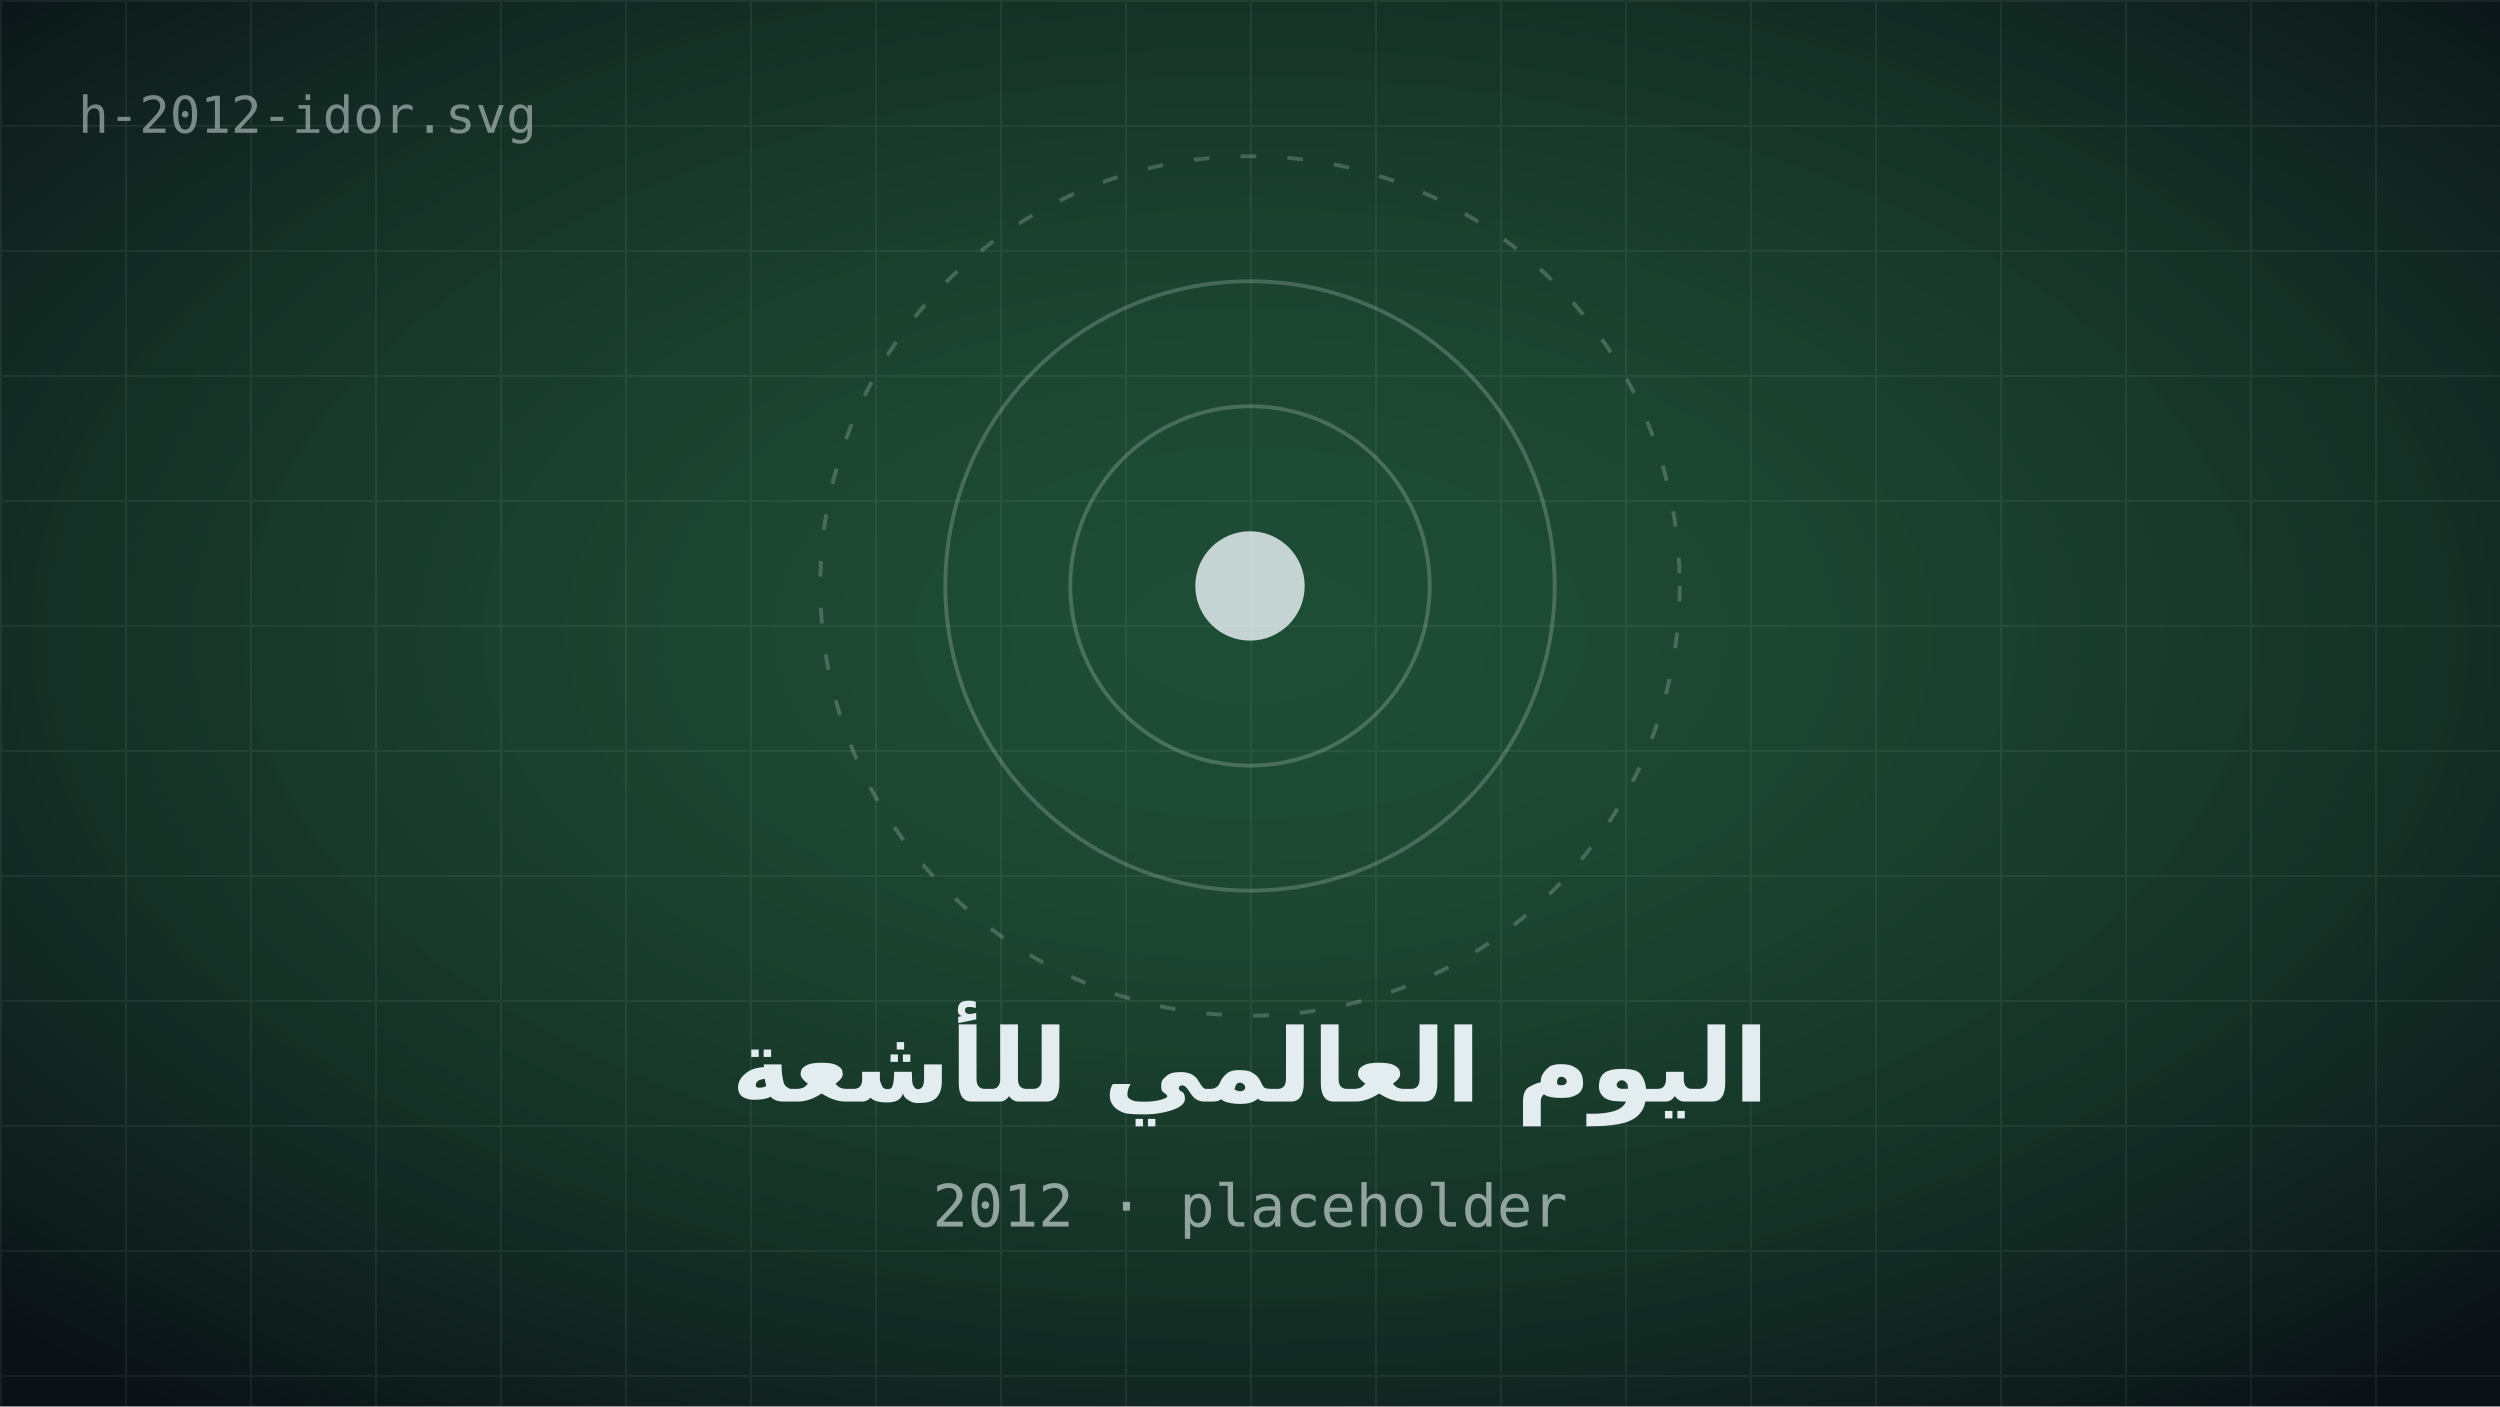
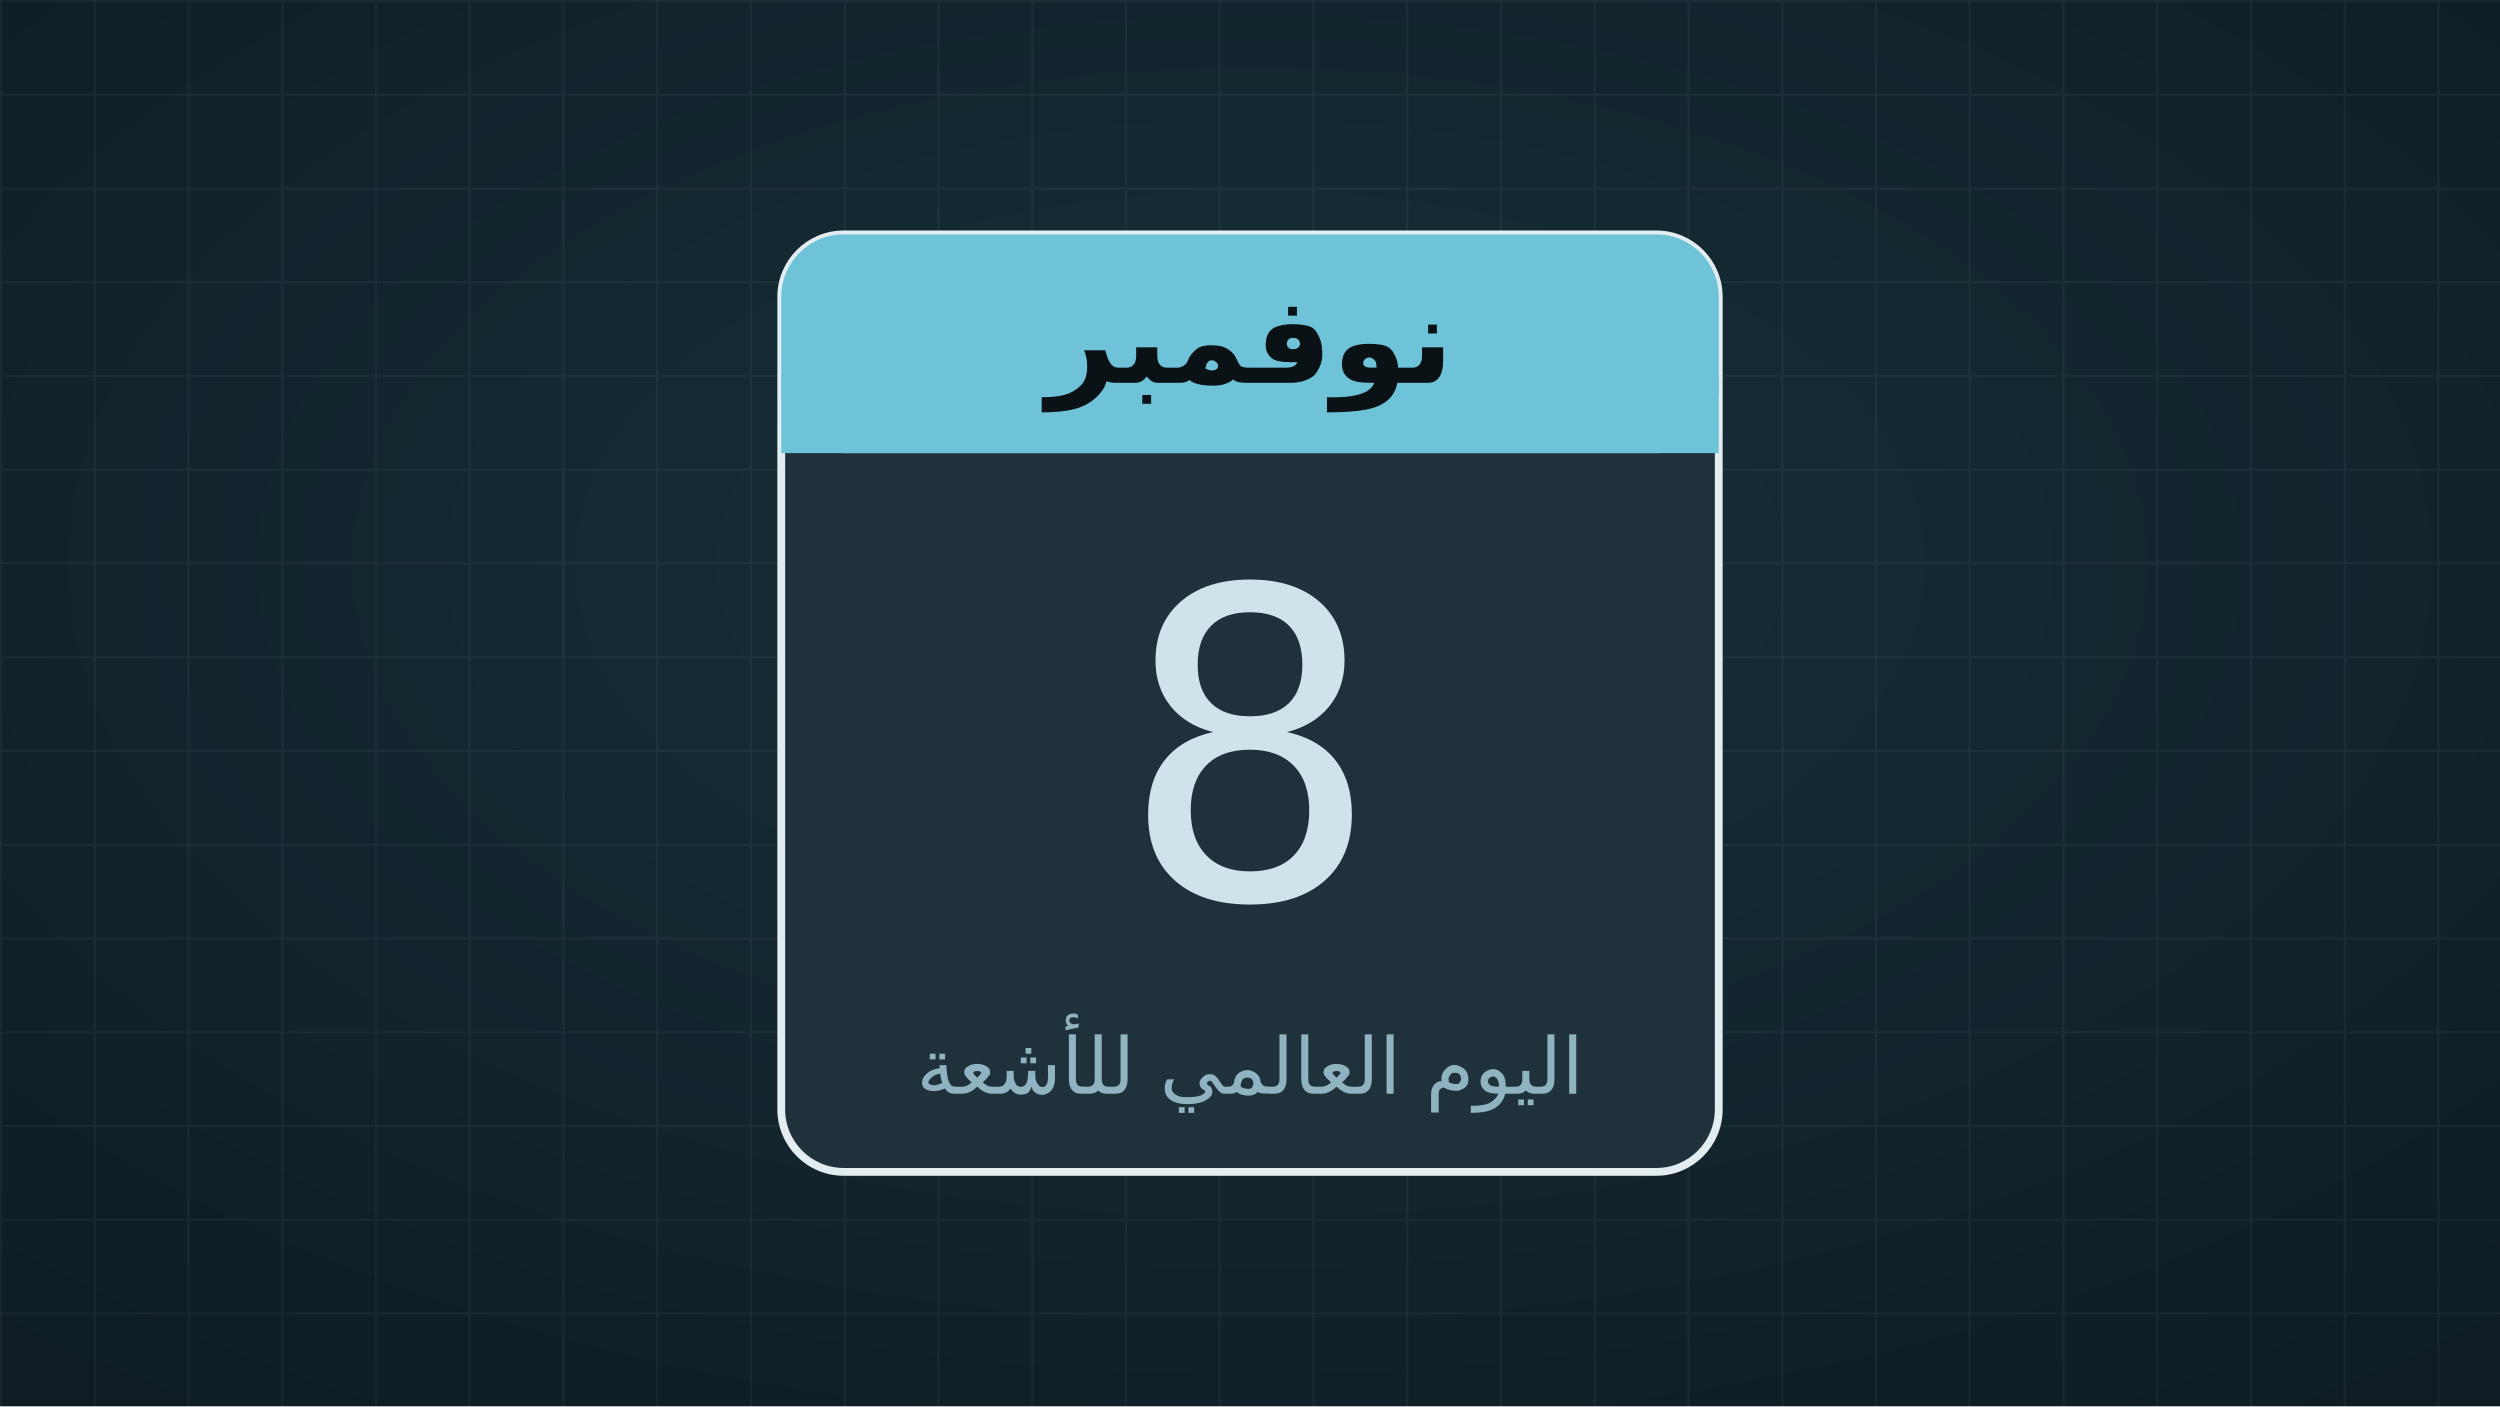
- <svg xmlns="http://www.w3.org/2000/svg" viewBox="0 0 640 360" width="640" height="360">
+ <svg xmlns="http://www.w3.org/2000/svg" viewBox="0 0 640 360" width="640" height="360" role="img" aria-label="اليوم العالمي للأشعة">
  <defs>
-     <radialGradient id="g" cx="50%" cy="45%" r="70%">
-       <stop offset="0" stop-color="#2e7d4f" stop-opacity=".55" />
-       <stop offset="1" stop-color="#0b1216" />
+     <radialGradient id="bgg" cx="50%" cy="40%" r="75%">
+       <stop offset="0" stop-color="#16303a" />
+       <stop offset="1" stop-color="#0f1c23" />
    </radialGradient>
-     <pattern id="p" width="32" height="32" patternUnits="userSpaceOnUse">
-       <path d="M32 0H0V32" fill="none" stroke="#ffffff" stroke-opacity=".06" />
+     <pattern id="grid" width="24" height="24" patternUnits="userSpaceOnUse">
+       <path d="M24 0H0V24" fill="none" stroke="#ffffff" stroke-opacity=".045" />
    </pattern>
+     <linearGradient id="beam" x1="0" y1="0" x2="0" y2="1">
+       <stop offset="0" stop-color="#f0b45c" stop-opacity=".75" />
+       <stop offset="1" stop-color="#f0b45c" stop-opacity=".08" />
+     </linearGradient>
+     <filter id="glow" x="-50%" y="-50%" width="200%" height="200%">
+       <feGaussianBlur stdDeviation="4" result="b" />
+       <feMerge>
+         <feMergeNode in="b" />
+         <feMergeNode in="SourceGraphic" />
+       </feMerge>
+     </filter>
+     <filter id="soft">
+       <feGaussianBlur stdDeviation="1.2" />
+     </filter>
+     <marker id="arr" viewBox="0 0 10 10" refX="8" refY="5" markerWidth="7" markerHeight="7" orient="auto-start-reverse">
+       <path d="M0 0L10 5L0 10z" fill="#6fc3d9" />
+     </marker>
  </defs>
-   <rect width="640" height="360" fill="#0b1216" />
-   <rect width="640" height="360" fill="url(#g)" />
-   <rect width="640" height="360" fill="url(#p)" />
-   <g fill="none" stroke="#e3ecef" stroke-opacity=".22">
-     <circle cx="320" cy="150" r="46" />
-     <circle cx="320" cy="150" r="78" />
-     <circle cx="320" cy="150" r="110" stroke-dasharray="4 8" />
-   </g>
-   <circle cx="320" cy="150" r="14" fill="#e3ecef" fill-opacity=".85" />
-   <text x="320" y="282" text-anchor="middle" font-family="Tahoma, 'IBM Plex Sans Arabic', sans-serif" font-size="26" font-weight="600" fill="#e3ecef" direction="rtl">اليوم العالمي للأشعة</text>
-   <text x="320" y="314" text-anchor="middle" font-family="Menlo, monospace" font-size="15" fill="#e3ecef" fill-opacity=".6">2012 · placeholder</text>
-   <text x="20" y="34" font-family="Menlo, monospace" font-size="13" fill="#e3ecef" fill-opacity=".5">h-2012-idor.svg</text>
+   <rect width="640" height="360" fill="url(#bgg)" />
+   <rect width="640" height="360" fill="url(#grid)" />
+   <rect x="200" y="60" width="240" height="240" rx="16" fill="#1f323c" stroke="#e3ecef" stroke-width="2" />
+   <rect x="200" y="60" width="240" height="56" rx="16" fill="#6fc3d9" />
+   <rect x="200" y="96" width="240" height="20" fill="#6fc3d9" />
+   <text x="320" y="98" font-family="Tajawal, Tahoma, Arial, sans-serif" font-size="31" font-weight="800" fill="#0b1216" text-anchor="middle" direction="rtl">نوفمبر</text>
+   <text x="320" y="230" font-family="Menlo, Consolas, monospace" font-size="110" fill="#cfe3ea" text-anchor="middle">8</text>
+   <text x="320" y="280" font-family="Tajawal, Tahoma, Arial, sans-serif" font-size="20" font-weight="500" fill="#8fb3c0" text-anchor="middle" direction="rtl">اليوم العالمي للأشعة</text>
</svg>
